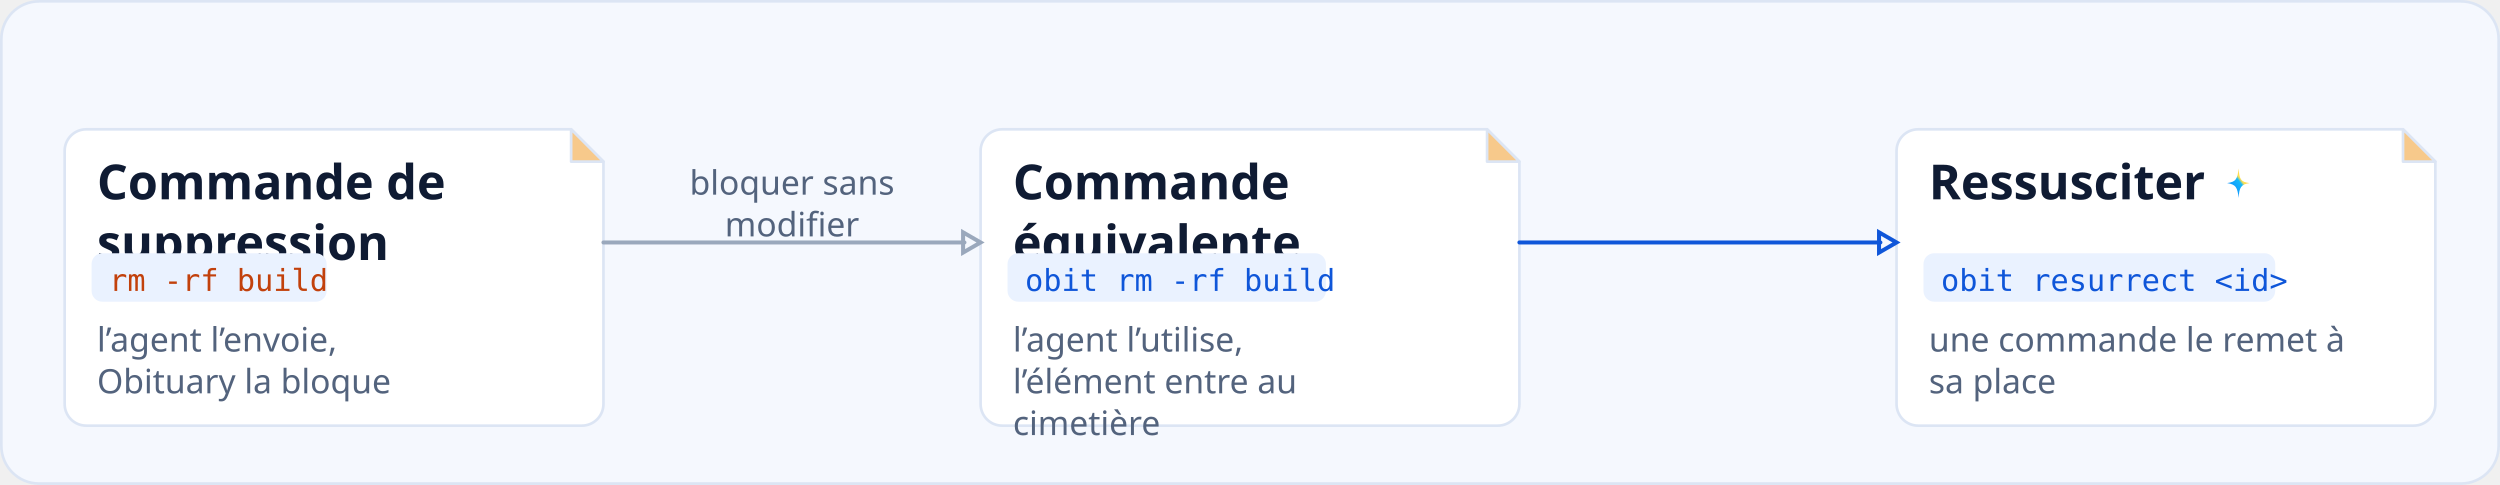
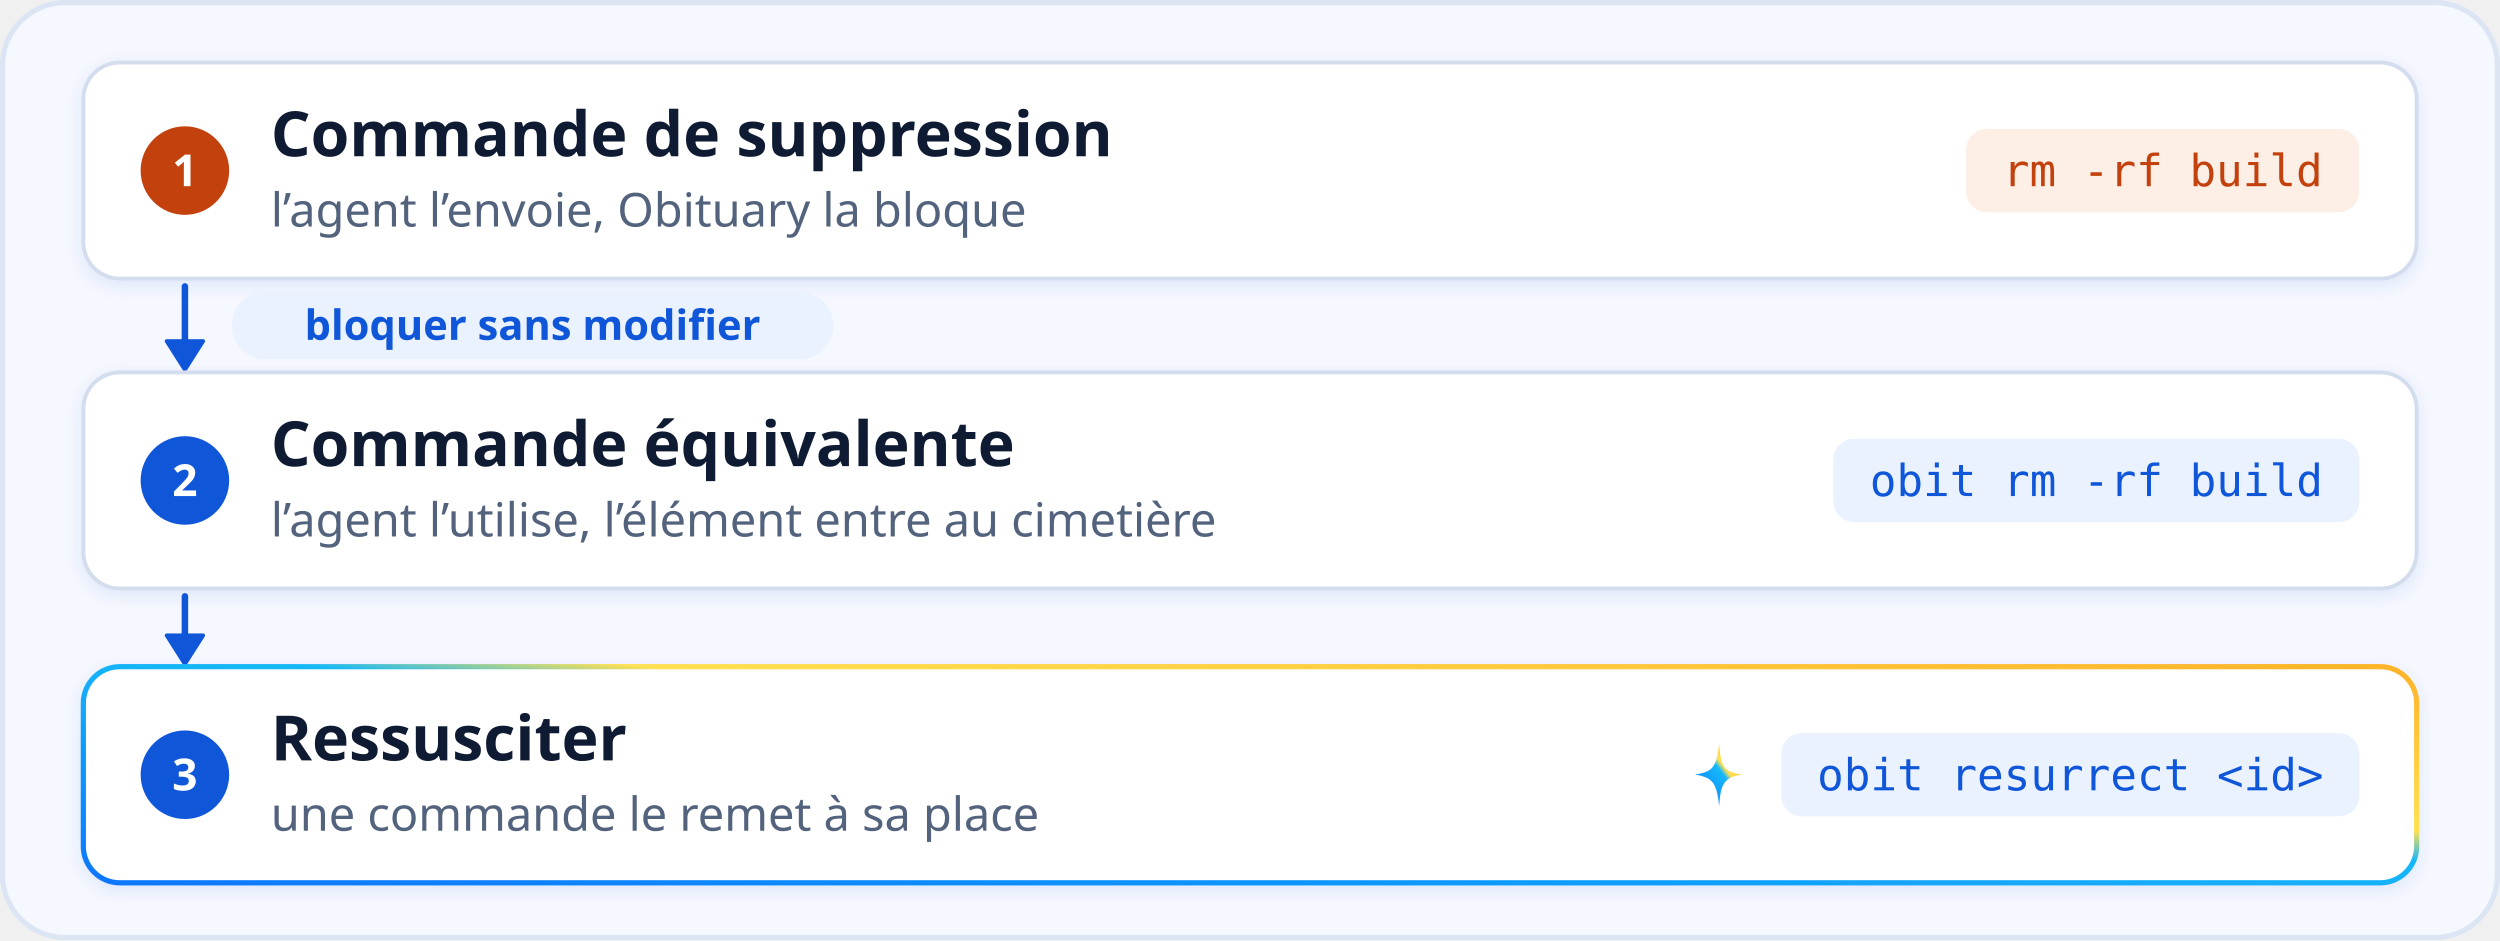
- <svg xmlns="http://www.w3.org/2000/svg" width="1856" height="360" viewBox="0 0 1856 360" role="img" aria-labelledby="title desc">
+ <svg xmlns="http://www.w3.org/2000/svg" width="960" height="361" viewBox="0 0 960 361" role="img" aria-labelledby="title desc">
  <defs>
    <linearGradient id="spark" x1="0" y1="1" x2="1" y2="0">
      <stop stop-color="#0876FF" />
      <stop offset=".55" stop-color="#16B8FA" />
      <stop offset=".62" stop-color="#FFE052" />
      <stop offset="1" stop-color="#FFB329" />
    </linearGradient>
+     <filter id="shadow" x="-4%" y="-12%" width="108%" height="132%">
+       <feDropShadow dx="0" dy="2" stdDeviation="3" flood-color="#0F56D9" flood-opacity="0.1" />
+     </filter>
  </defs>
-   <rect x="1" y="1" width="1854" height="358" rx="28" fill="#F5F8FE" stroke="#DCE5F4" stroke-width="2" />
-   <g font-family="-apple-system, BlinkMacSystemFont, 'Segoe UI', 'Noto Sans', 'Noto Sans CJK SC', 'Noto Sans CJK TC', 'Noto Sans JP', 'Noto Sans KR', 'Noto Sans Cyrillic', 'Microsoft YaHei', 'PingFang SC', 'Hiragino Sans', 'Malgun Gothic', sans-serif">
-     <path d="M64 96H424L448 120V300A16 16 0 0 1 432 316H64A16 16 0 0 1 48 300V112A16 16 0 0 1 64 96Z" fill="#FFFFFF" stroke="#DCE5F4" stroke-width="2" />
-     <path d="M424 96V120H448Z" fill="#F7C98B" stroke="#DCE5F4" stroke-width="2" stroke-linejoin="round" />
-     <text x="72" y="148" font-family="-apple-system, BlinkMacSystemFont, 'Segoe UI', 'Noto Sans', 'Noto Sans CJK SC', 'Noto Sans CJK TC', 'Noto Sans JP', 'Noto Sans KR', 'Noto Sans Cyrillic', 'Microsoft YaHei', 'PingFang SC', 'Hiragino Sans', 'Malgun Gothic', sans-serif" font-size="36.0" fill="#0F1B33" font-weight="700" id="guard_title">Commande de</text>
-     <text x="72" y="193" font-family="-apple-system, BlinkMacSystemFont, 'Segoe UI', 'Noto Sans', 'Noto Sans CJK SC', 'Noto Sans CJK TC', 'Noto Sans JP', 'Noto Sans KR', 'Noto Sans Cyrillic', 'Microsoft YaHei', 'PingFang SC', 'Hiragino Sans', 'Malgun Gothic', sans-serif" font-size="36.0" fill="#0F1B33" font-weight="700" id="guard_title">suppression</text>
-     <rect x="68" y="188" width="174.5" height="36" rx="8" fill="#EAF2FF" />
-     <text x="81" y="216" font-family="ui-monospace, 'Cascadia Code', 'SF Mono', Consolas, monospace" font-size="22.5" fill="#C2410C">rm -rf build</text>
-     <text x="72" y="261" font-family="-apple-system, BlinkMacSystemFont, 'Segoe UI', 'Noto Sans', 'Noto Sans CJK SC', 'Noto Sans CJK TC', 'Noto Sans JP', 'Noto Sans KR', 'Noto Sans Cyrillic', 'Microsoft YaHei', 'PingFang SC', 'Hiragino Sans', 'Malgun Gothic', sans-serif" font-size="25.0" fill="#53637D" id="guard_first">l’agent l’envoie,</text>
-     <text x="72" y="292" font-family="-apple-system, BlinkMacSystemFont, 'Segoe UI', 'Noto Sans', 'Noto Sans CJK SC', 'Noto Sans CJK TC', 'Noto Sans JP', 'Noto Sans KR', 'Noto Sans Cyrillic', 'Microsoft YaHei', 'PingFang SC', 'Hiragino Sans', 'Malgun Gothic', sans-serif" font-size="25.0" fill="#53637D" id="guard_first">Obituary la bloque</text>
-     <path d="M744 96H1104L1128 120V300A16 16 0 0 1 1112 316H744A16 16 0 0 1 728 300V112A16 16 0 0 1 744 96Z" fill="#FFFFFF" stroke="#DCE5F4" stroke-width="2" />
-     <path d="M1104 96V120H1128Z" fill="#F7C98B" stroke="#DCE5F4" stroke-width="2" stroke-linejoin="round" />
-     <text x="752" y="148" font-family="-apple-system, BlinkMacSystemFont, 'Segoe UI', 'Noto Sans', 'Noto Sans CJK SC', 'Noto Sans CJK TC', 'Noto Sans JP', 'Noto Sans KR', 'Noto Sans Cyrillic', 'Microsoft YaHei', 'PingFang SC', 'Hiragino Sans', 'Malgun Gothic', sans-serif" font-size="36.0" fill="#0F1B33" font-weight="700" id="guard_equiv">Commande</text>
-     <text x="752" y="193" font-family="-apple-system, BlinkMacSystemFont, 'Segoe UI', 'Noto Sans', 'Noto Sans CJK SC', 'Noto Sans CJK TC', 'Noto Sans JP', 'Noto Sans KR', 'Noto Sans Cyrillic', 'Microsoft YaHei', 'PingFang SC', 'Hiragino Sans', 'Malgun Gothic', sans-serif" font-size="36.0" fill="#0F1B33" font-weight="700" id="guard_equiv">équivalente</text>
-     <rect x="748" y="188" width="236.375" height="36" rx="8" fill="#EAF2FF" />
-     <text x="761" y="216" font-family="ui-monospace, 'Cascadia Code', 'SF Mono', Consolas, monospace" font-size="22.5" fill="#0F56D9">obit rm -rf build</text>
-     <text x="752" y="261" font-family="-apple-system, BlinkMacSystemFont, 'Segoe UI', 'Noto Sans', 'Noto Sans CJK SC', 'Noto Sans CJK TC', 'Noto Sans JP', 'Noto Sans KR', 'Noto Sans Cyrillic', 'Microsoft YaHei', 'PingFang SC', 'Hiragino Sans', 'Malgun Gothic', sans-serif" font-size="25.0" fill="#53637D" id="guard_second">l’agent l’utilise,</text>
-     <text x="752" y="292" font-family="-apple-system, BlinkMacSystemFont, 'Segoe UI', 'Noto Sans', 'Noto Sans CJK SC', 'Noto Sans CJK TC', 'Noto Sans JP', 'Noto Sans KR', 'Noto Sans Cyrillic', 'Microsoft YaHei', 'PingFang SC', 'Hiragino Sans', 'Malgun Gothic', sans-serif" font-size="25.0" fill="#53637D" id="guard_second">l’élément entre au</text>
-     <text x="752" y="323" font-family="-apple-system, BlinkMacSystemFont, 'Segoe UI', 'Noto Sans', 'Noto Sans CJK SC', 'Noto Sans CJK TC', 'Noto Sans JP', 'Noto Sans KR', 'Noto Sans Cyrillic', 'Microsoft YaHei', 'PingFang SC', 'Hiragino Sans', 'Malgun Gothic', sans-serif" font-size="25.0" fill="#53637D" id="guard_second">cimetière</text>
-     <path d="M1424 96H1784L1808 120V300A16 16 0 0 1 1792 316H1424A16 16 0 0 1 1408 300V112A16 16 0 0 1 1424 96Z" fill="#FFFFFF" stroke="#DCE5F4" stroke-width="2" />
-     <path d="M1784 96V120H1808Z" fill="#F7C98B" stroke="#DCE5F4" stroke-width="2" stroke-linejoin="round" />
-     <text x="1432" y="148" font-family="-apple-system, BlinkMacSystemFont, 'Segoe UI', 'Noto Sans', 'Noto Sans CJK SC', 'Noto Sans CJK TC', 'Noto Sans JP', 'Noto Sans KR', 'Noto Sans Cyrillic', 'Microsoft YaHei', 'PingFang SC', 'Hiragino Sans', 'Malgun Gothic', sans-serif" font-size="36.0" fill="#0F1B33" font-weight="700" id="guard_res">Ressusciter</text>
-     <path id="guard-star" d="M17.6 9.4c.3 5.3 1.2 6.5 5.2 7-4 .6-4.9 2-5.2 7.1-.6-5.1-1.3-6.4-5.5-7.1 4.2-.6 4.9-1.8 5.5-7Z" fill="url(#spark)" transform="translate(1661.8 136) scale(1.55) translate(-17.5 -16.45)" />
-     <rect x="1428" y="188" width="261.125" height="36" rx="8" fill="#EAF2FF" />
-     <text x="1441" y="216" font-family="ui-monospace, 'Cascadia Code', 'SF Mono', Consolas, monospace" font-size="22.5" fill="#0F56D9">obit resurrect &lt;id&gt;</text>
-     <text x="1432" y="261" font-family="-apple-system, BlinkMacSystemFont, 'Segoe UI', 'Noto Sans', 'Noto Sans CJK SC', 'Noto Sans CJK TC', 'Noto Sans JP', 'Noto Sans KR', 'Noto Sans Cyrillic', 'Microsoft YaHei', 'PingFang SC', 'Hiragino Sans', 'Malgun Gothic', sans-serif" font-size="25.0" fill="#53637D" id="guard_res_note">une commande le remet à</text>
-     <text x="1432" y="292" font-family="-apple-system, BlinkMacSystemFont, 'Segoe UI', 'Noto Sans', 'Noto Sans CJK SC', 'Noto Sans CJK TC', 'Noto Sans JP', 'Noto Sans KR', 'Noto Sans Cyrillic', 'Microsoft YaHei', 'PingFang SC', 'Hiragino Sans', 'Malgun Gothic', sans-serif" font-size="25.0" fill="#53637D" id="guard_res_note">sa place</text>
-     <path d="M448 180H716M728 180l-13 -7.5v15Z" stroke="#9AA8BC" stroke-width="3" stroke-linecap="round" fill="none" />
-     <text x="588.0" y="144.5" font-family="-apple-system, BlinkMacSystemFont, 'Segoe UI', 'Noto Sans', 'Noto Sans CJK SC', 'Noto Sans CJK TC', 'Noto Sans JP', 'Noto Sans KR', 'Noto Sans Cyrillic', 'Microsoft YaHei', 'PingFang SC', 'Hiragino Sans', 'Malgun Gothic', sans-serif" font-size="25.0" fill="#53637D" text-anchor="middle">bloquer sans</text>
-     <text x="588.0" y="175.5" font-family="-apple-system, BlinkMacSystemFont, 'Segoe UI', 'Noto Sans', 'Noto Sans CJK SC', 'Noto Sans CJK TC', 'Noto Sans JP', 'Noto Sans KR', 'Noto Sans Cyrillic', 'Microsoft YaHei', 'PingFang SC', 'Hiragino Sans', 'Malgun Gothic', sans-serif" font-size="25.0" fill="#53637D" text-anchor="middle">modifier</text>
-     <path d="M1128 180H1396M1408 180l-13 -7.5v15Z" stroke="#0F56D9" stroke-width="3" stroke-linecap="round" fill="none" />
-   </g>
+   <rect data-role="bg" x="1" y="1" width="958" height="359" rx="24" fill="#F5F8FE" stroke="#DCE5F4" stroke-width="2" />
+   <rect data-role="card" x="32" y="24" width="896" height="83" rx="14" fill="#FFFFFF" stroke="#D3DDEE" stroke-width="1.5" filter="url(#shadow)" />
+   <circle data-role="badge" cx="71" cy="65.5" r="17" fill="#C2410C" />
+   <text x="71" y="71.5" font-family="-apple-system, BlinkMacSystemFont, 'Segoe UI', 'Noto Sans', 'Noto Sans CJK SC', 'Noto Sans CJK TC', 'Noto Sans JP', 'Noto Sans KR', 'Noto Sans Cyrillic', 'Microsoft YaHei', 'PingFang SC', 'Hiragino Sans', 'Malgun Gothic', sans-serif" font-size="17" fill="#FFFFFF" font-weight="700" text-anchor="middle" data-t="number">1</text>
+   <text x="104" y="60" font-family="-apple-system, BlinkMacSystemFont, 'Segoe UI', 'Noto Sans', 'Noto Sans CJK SC', 'Noto Sans CJK TC', 'Noto Sans JP', 'Noto Sans KR', 'Noto Sans Cyrillic', 'Microsoft YaHei', 'PingFang SC', 'Hiragino Sans', 'Malgun Gothic', sans-serif" font-size="24" fill="#0F1B33" font-weight="700" data-t="title" data-k="guard_title" data-g="guard_title">Commande de suppression</text>
+   <text x="104" y="87" font-family="-apple-system, BlinkMacSystemFont, 'Segoe UI', 'Noto Sans', 'Noto Sans CJK SC', 'Noto Sans CJK TC', 'Noto Sans JP', 'Noto Sans KR', 'Noto Sans Cyrillic', 'Microsoft YaHei', 'PingFang SC', 'Hiragino Sans', 'Malgun Gothic', sans-serif" font-size="18" fill="#53637D" data-t="note" data-k="guard_first" data-g="guard_first">l’agent l’envoie, Obituary la bloque</text>
+   <rect data-role="chip" x="755" y="49.5" width="151" height="32" rx="8" fill="#FDEEE6" data-in="card" />
+   <text x="830.5" y="71.5" font-family="ui-monospace, 'Cascadia Code', 'SF Mono', Consolas, monospace" font-size="17" fill="#C2410C" text-anchor="middle" data-t="code">rm -rf build</text>
+   <path data-role="arrow" d="M71 110V133" fill="none" stroke="#0F56D9" stroke-width="2.5" stroke-linecap="round" />
+   <path data-role="arrow" d="M64 131L71 142L78 131Z" fill="#0F56D9" stroke="#0F56D9" stroke-width="1.5" stroke-linejoin="round" />
+   <rect data-role="pill" x="89" y="112" width="231" height="26" rx="13" fill="#EAF2FF" />
+   <text x="204.5" y="130.5" font-family="-apple-system, BlinkMacSystemFont, 'Segoe UI', 'Noto Sans', 'Noto Sans CJK SC', 'Noto Sans CJK TC', 'Noto Sans JP', 'Noto Sans KR', 'Noto Sans Cyrillic', 'Microsoft YaHei', 'PingFang SC', 'Hiragino Sans', 'Malgun Gothic', sans-serif" font-size="16" fill="#0F56D9" font-weight="600" text-anchor="middle" data-t="caption" data-k="guard_bridge" data-g="guard_bridge">bloquer sans modifier</text>
+   <rect data-role="card" x="32" y="143" width="896" height="83" rx="14" fill="#FFFFFF" stroke="#D3DDEE" stroke-width="1.5" filter="url(#shadow)" />
+   <circle data-role="badge" cx="71" cy="184.5" r="17" fill="#0F56D9" />
+   <text x="71" y="190.5" font-family="-apple-system, BlinkMacSystemFont, 'Segoe UI', 'Noto Sans', 'Noto Sans CJK SC', 'Noto Sans CJK TC', 'Noto Sans JP', 'Noto Sans KR', 'Noto Sans Cyrillic', 'Microsoft YaHei', 'PingFang SC', 'Hiragino Sans', 'Malgun Gothic', sans-serif" font-size="17" fill="#FFFFFF" font-weight="700" text-anchor="middle" data-t="number">2</text>
+   <text x="104" y="179" font-family="-apple-system, BlinkMacSystemFont, 'Segoe UI', 'Noto Sans', 'Noto Sans CJK SC', 'Noto Sans CJK TC', 'Noto Sans JP', 'Noto Sans KR', 'Noto Sans Cyrillic', 'Microsoft YaHei', 'PingFang SC', 'Hiragino Sans', 'Malgun Gothic', sans-serif" font-size="24" fill="#0F1B33" font-weight="700" data-t="title" data-k="guard_equiv" data-g="guard_equiv">Commande équivalente</text>
+   <text x="104" y="206" font-family="-apple-system, BlinkMacSystemFont, 'Segoe UI', 'Noto Sans', 'Noto Sans CJK SC', 'Noto Sans CJK TC', 'Noto Sans JP', 'Noto Sans KR', 'Noto Sans Cyrillic', 'Microsoft YaHei', 'PingFang SC', 'Hiragino Sans', 'Malgun Gothic', sans-serif" font-size="18" fill="#53637D" data-t="note" data-k="guard_second" data-g="guard_second">l’agent l’utilise, l’élément entre au cimetière</text>
+   <rect data-role="chip" x="704" y="168.5" width="202" height="32" rx="8" fill="#EAF2FF" data-in="card" />
+   <text x="805" y="190.5" font-family="ui-monospace, 'Cascadia Code', 'SF Mono', Consolas, monospace" font-size="17" fill="#0F56D9" text-anchor="middle" data-t="code">obit rm -rf build</text>
+   <path data-role="arrow" d="M71 229V246" fill="none" stroke="#0F56D9" stroke-width="2.5" stroke-linecap="round" />
+   <path data-role="arrow" d="M64 244L71 255L78 244Z" fill="#0F56D9" stroke="#0F56D9" stroke-width="1.5" stroke-linejoin="round" />
+   <rect data-role="card" x="32" y="256" width="896" height="83" rx="14" fill="#FFFFFF" stroke="url(#spark)" stroke-width="2" filter="url(#shadow)" />
+   <circle data-role="badge" cx="71" cy="297.5" r="17" fill="#0F56D9" />
+   <text x="71" y="303.5" font-family="-apple-system, BlinkMacSystemFont, 'Segoe UI', 'Noto Sans', 'Noto Sans CJK SC', 'Noto Sans CJK TC', 'Noto Sans JP', 'Noto Sans KR', 'Noto Sans Cyrillic', 'Microsoft YaHei', 'PingFang SC', 'Hiragino Sans', 'Malgun Gothic', sans-serif" font-size="17" fill="#FFFFFF" font-weight="700" text-anchor="middle" data-t="number">3</text>
+   <text x="104" y="292" font-family="-apple-system, BlinkMacSystemFont, 'Segoe UI', 'Noto Sans', 'Noto Sans CJK SC', 'Noto Sans CJK TC', 'Noto Sans JP', 'Noto Sans KR', 'Noto Sans Cyrillic', 'Microsoft YaHei', 'PingFang SC', 'Hiragino Sans', 'Malgun Gothic', sans-serif" font-size="24" fill="#0F1B33" font-weight="700" data-t="title" data-k="guard_res" data-g="guard_res">Ressusciter</text>
+   <text x="104" y="319" font-family="-apple-system, BlinkMacSystemFont, 'Segoe UI', 'Noto Sans', 'Noto Sans CJK SC', 'Noto Sans CJK TC', 'Noto Sans JP', 'Noto Sans KR', 'Noto Sans Cyrillic', 'Microsoft YaHei', 'PingFang SC', 'Hiragino Sans', 'Malgun Gothic', sans-serif" font-size="18" fill="#53637D" data-t="note" data-k="guard_res_note" data-g="guard_res_note">une commande le remet à sa place</text>
+   <path id="guard-star" data-role="icon" d="M17.6 9.4c.3 5.3 1.2 6.5 5.2 7-4 .6-4.9 2-5.2 7.1-.6-5.1-1.3-6.4-5.5-7.1 4.2-.6 4.9-1.8 5.5-7Z" fill="url(#spark)" transform="translate(660 297.5) scale(1.7) translate(-17.5 -16.45)" />
+   <rect data-role="chip" x="684" y="281.5" width="222" height="32" rx="8" fill="#EAF2FF" data-in="card" />
+   <text x="795" y="303.5" font-family="ui-monospace, 'Cascadia Code', 'SF Mono', Consolas, monospace" font-size="17" fill="#0F56D9" text-anchor="middle" data-t="code">obit resurrect &lt;id&gt;</text>
</svg>
